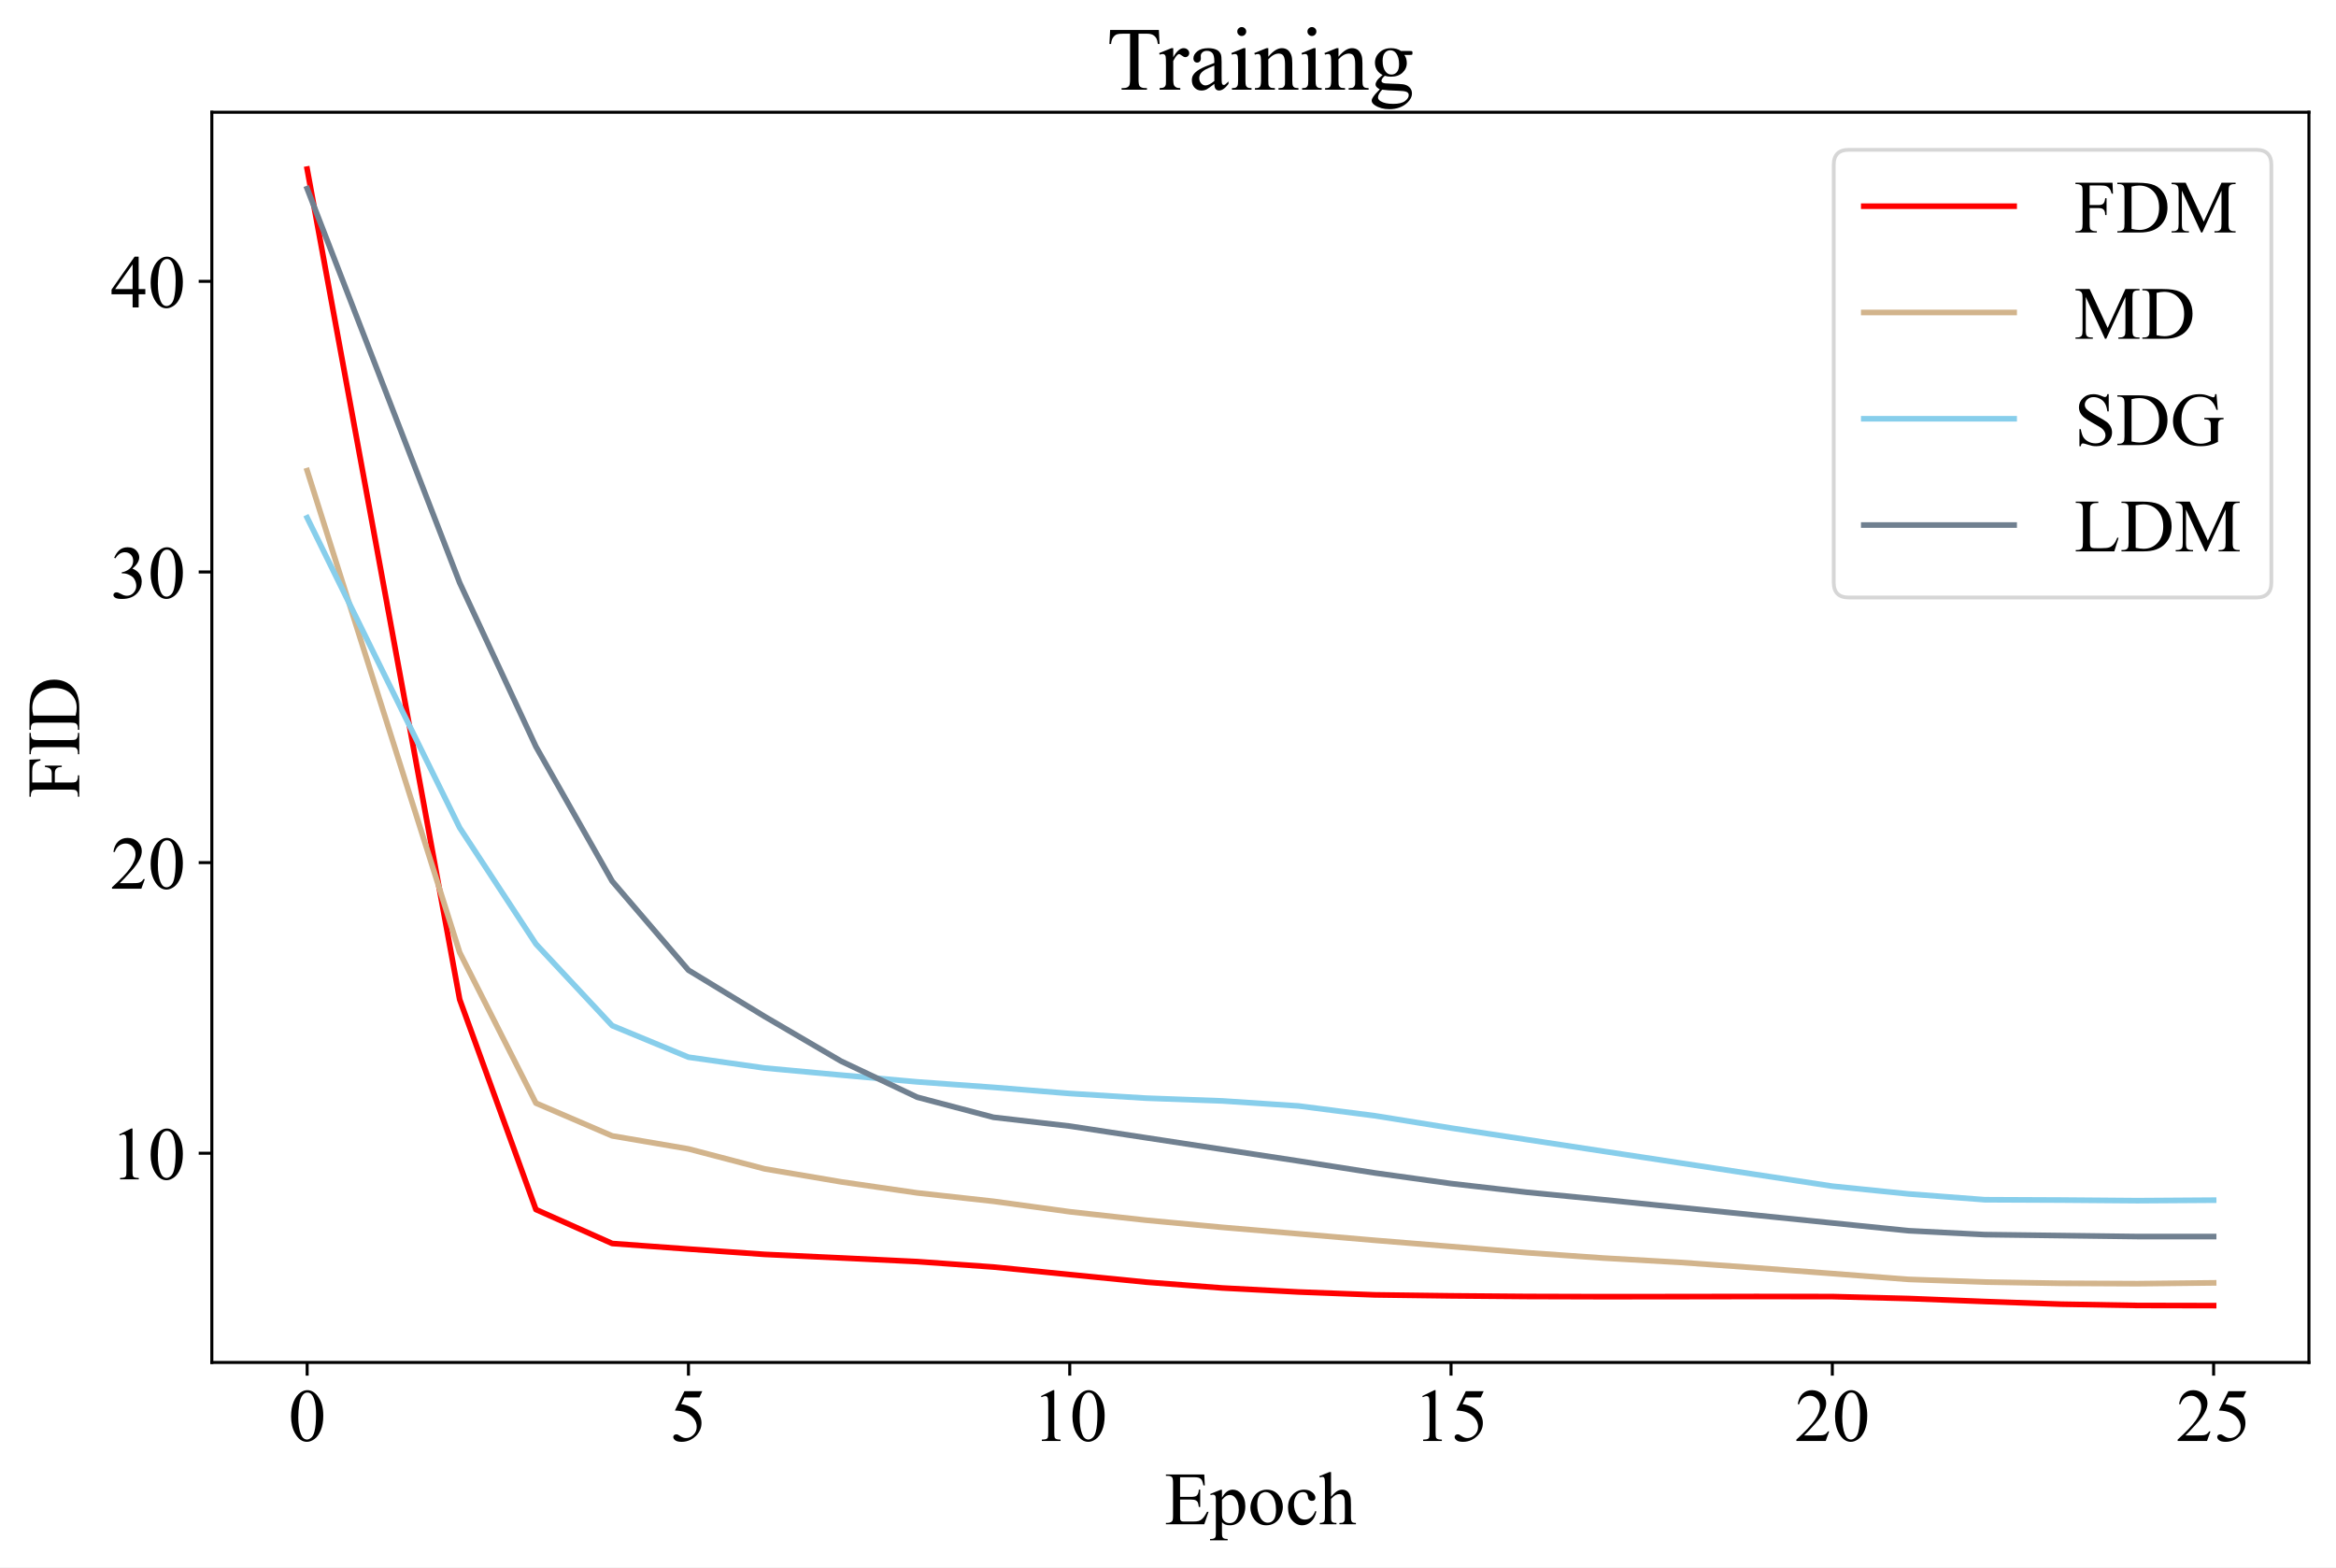
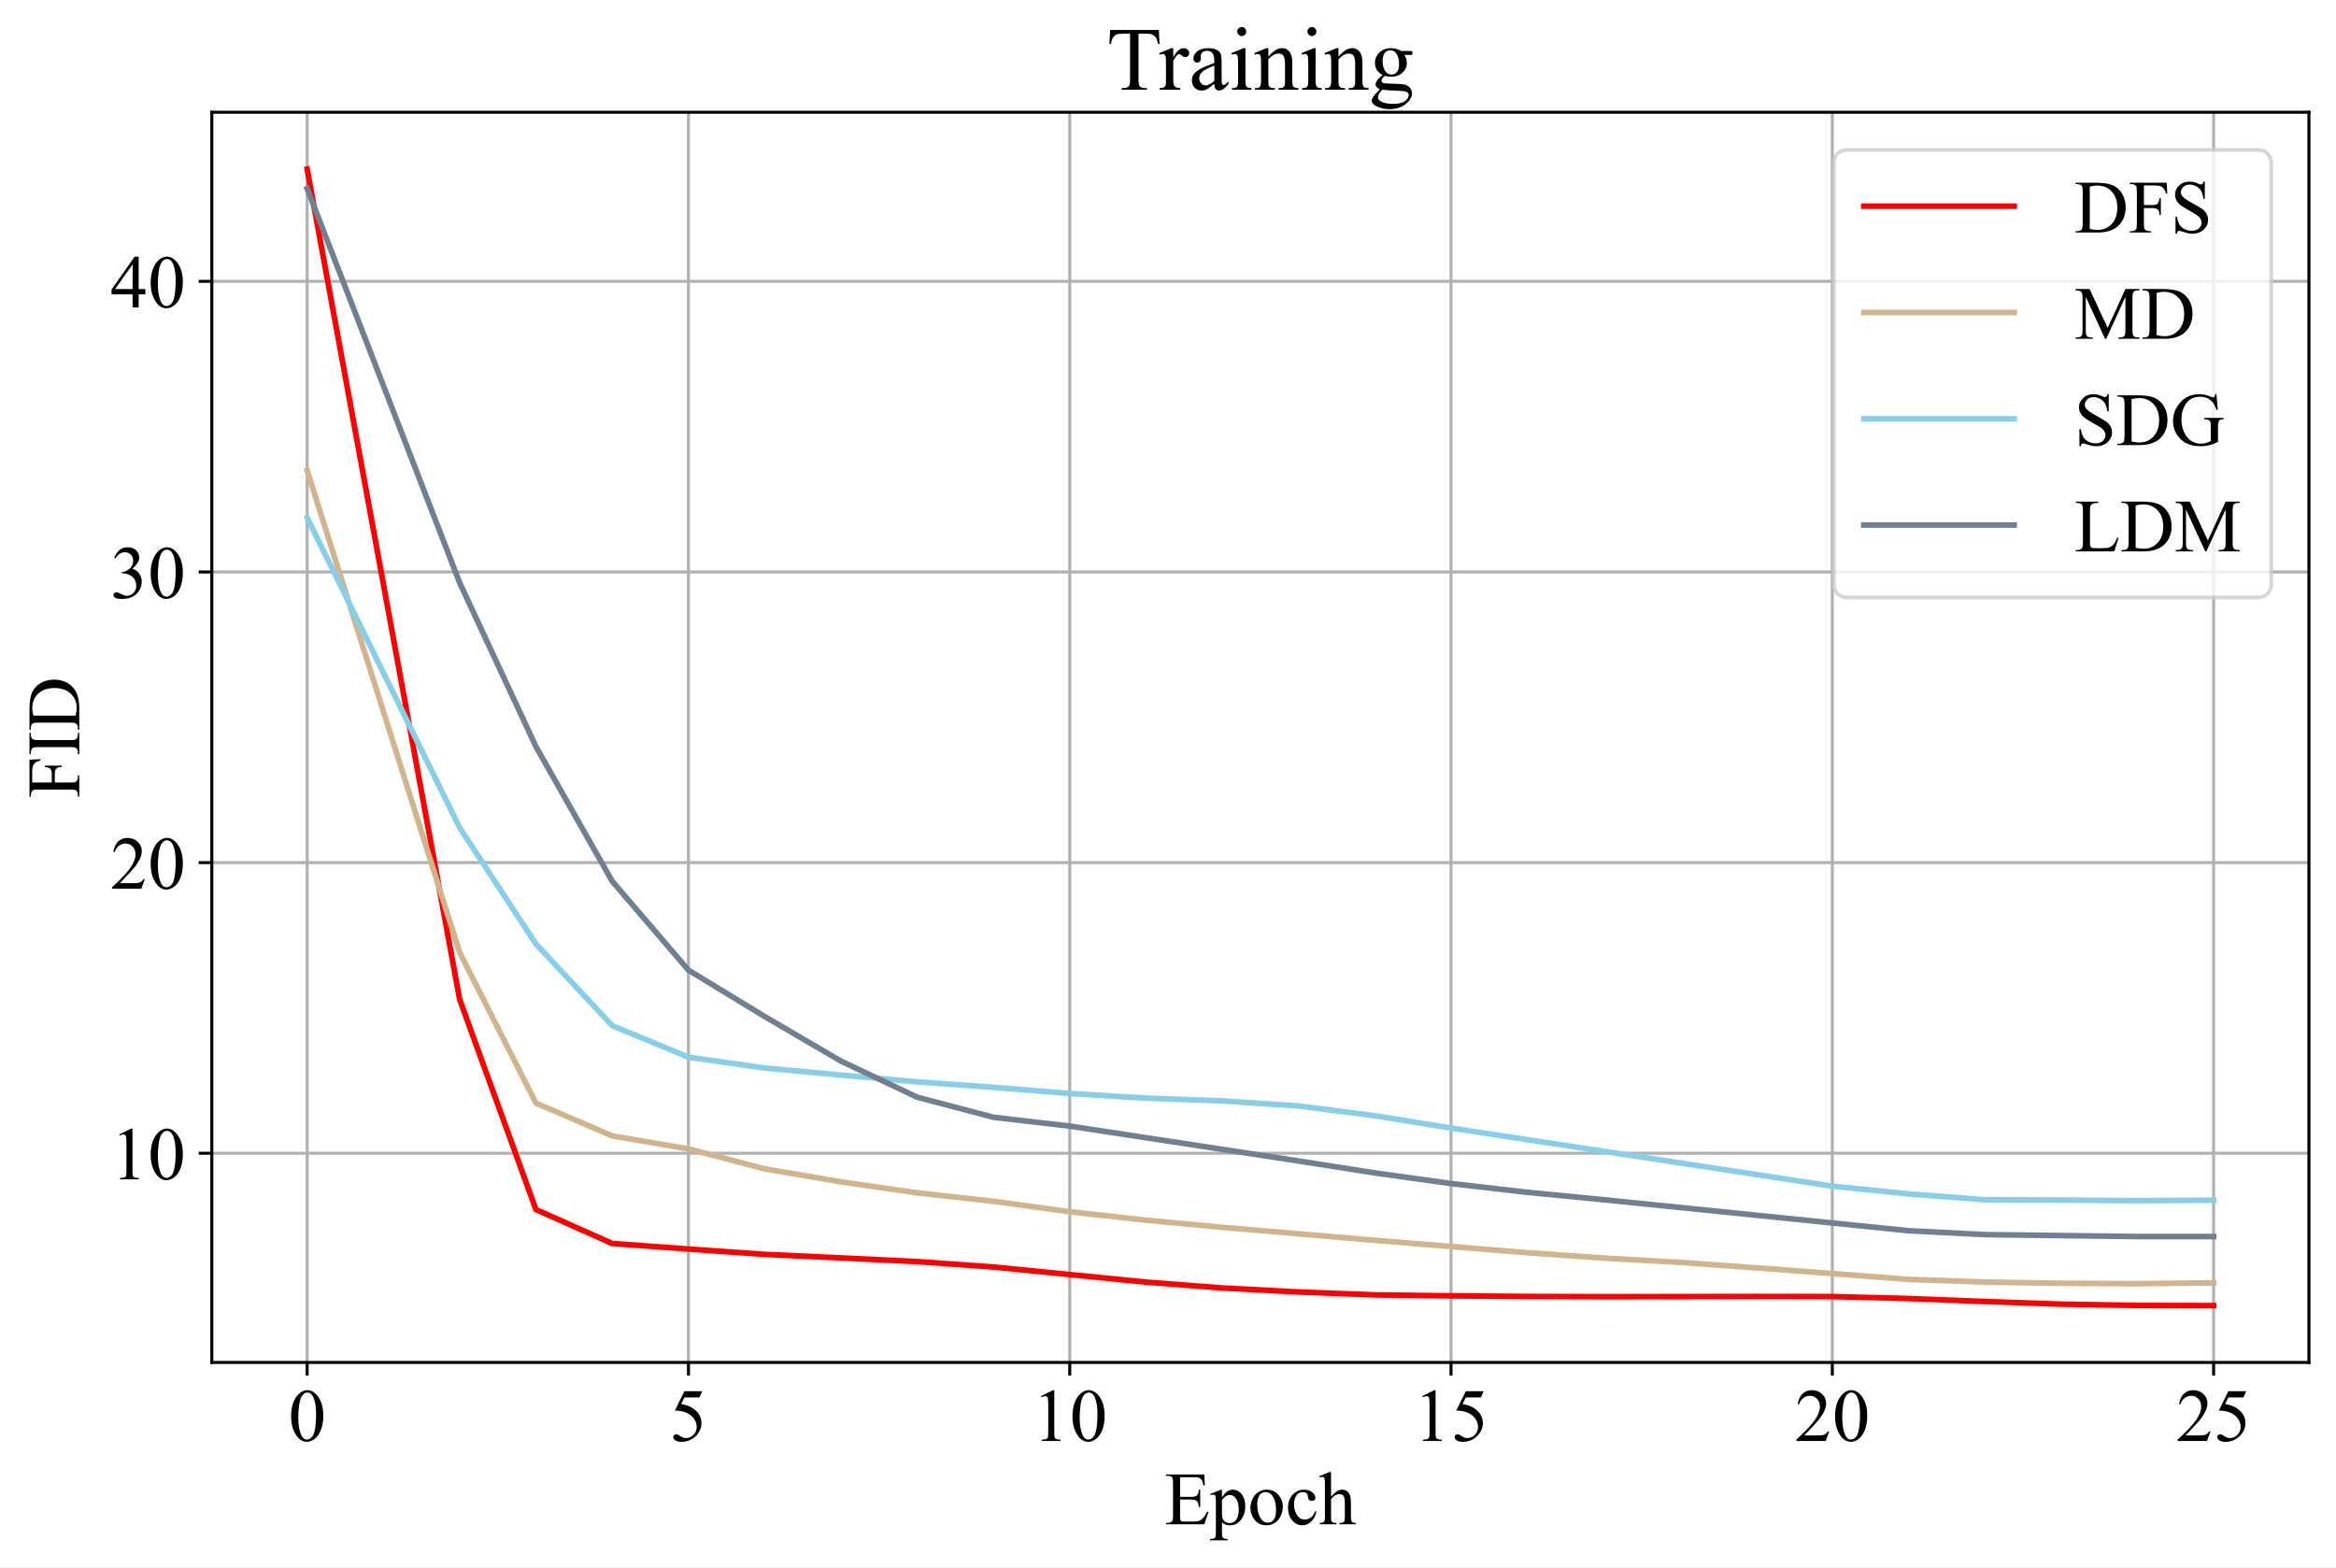
<svg xmlns="http://www.w3.org/2000/svg" xmlns:xlink="http://www.w3.org/1999/xlink" width="621.566pt" height="417.036pt" viewBox="0 0 621.566 417.036" version="1.1">
  <defs>
    <style type="text/css">*{stroke-linejoin: round; stroke-linecap: butt}</style>
  </defs>
  <g id="figure_1">
    <g id="patch_1">
      <path d="M 0 417.036  L 621.566 417.036  L 621.566 0  L 0 0  z " style="fill: #ffffff" />
    </g>
    <g id="axes_1">
      <g id="patch_2">
        <path d="M 56.366 362.505  L 614.366 362.505  L 614.366 29.865  L 56.366 29.865  z " style="fill: #ffffff" />
      </g>
      <g id="matplotlib.axis_1">
        <g id="xtick_1">
          <g id="line2d_1">
-             <defs>
-               <path id="m3d89bc418a" d="M 0 0  L 0 3.5  " style="stroke: #000000; stroke-width: 0.8" />
-             </defs>
-             <g>
-               <use xlink:href="#m3d89bc418a" x="81.729" y="362.505" style="stroke: #000000; stroke-width: 0.8" />
+             <path d="M 81.729 362.505  L 81.729 29.865  " clip-path="url(#pfe4231000f)" style="fill: none; stroke: #b0b0b0; stroke-width: 0.8; stroke-linecap: square" />
+           </g>
+           <g id="line2d_2">
+             <defs>
+               <path id="m78322dfb46" d="M 0 0  L 0 3.5  " style="stroke: #000000; stroke-width: 0.8" />
+             </defs>
+             <g>
+               <use xlink:href="#m78322dfb46" x="81.729" y="362.505" style="stroke: #000000; stroke-width: 0.8" />
            </g>
          </g>
          <g id="text_1">
            <g transform="translate(76.72926 383.3925) scale(0.2 -0.2)">
              <defs>
                <path id="TimesNewRomanPSMT-30" d="M 231 2094  Q 231 2819 450 3342  Q 669 3866 1031 4122  Q 1313 4325 1613 4325  Q 2100 4325 2488 3828  Q 2972 3213 2972 2159  Q 2972 1422 2759 906  Q 2547 391 2217 158  Q 1888 -75 1581 -75  Q 975 -75 572 641  Q 231 1244 231 2094  z M 844 2016  Q 844 1141 1059 588  Q 1238 122 1591 122  Q 1759 122 1940 273  Q 2122 425 2216 781  Q 2359 1319 2359 2297  Q 2359 3022 2209 3506  Q 2097 3866 1919 4016  Q 1791 4119 1609 4119  Q 1397 4119 1231 3928  Q 1006 3669 925 3112  Q 844 2556 844 2016  z " transform="scale(0.015625)" />
              </defs>
              <use xlink:href="#TimesNewRomanPSMT-30" />
            </g>
          </g>
        </g>
        <g id="xtick_2">
-           <g id="line2d_2">
-             <g>
-               <use xlink:href="#m3d89bc418a" x="183.184" y="362.505" style="stroke: #000000; stroke-width: 0.8" />
+           <g id="line2d_3">
+             <path d="M 183.184 362.505  L 183.184 29.865  " clip-path="url(#pfe4231000f)" style="fill: none; stroke: #b0b0b0; stroke-width: 0.8; stroke-linecap: square" />
+           </g>
+           <g id="line2d_4">
+             <g>
+               <use xlink:href="#m78322dfb46" x="183.184" y="362.505" style="stroke: #000000; stroke-width: 0.8" />
            </g>
          </g>
          <g id="text_2">
            <g transform="translate(178.1838 383.3925) scale(0.2 -0.2)">
              <defs>
                <path id="TimesNewRomanPSMT-35" d="M 2778 4238  L 2534 3706  L 1259 3706  L 981 3138  Q 1809 3016 2294 2522  Q 2709 2097 2709 1522  Q 2709 1188 2573 903  Q 2438 619 2231 419  Q 2025 219 1772 97  Q 1413 -75 1034 -75  Q 653 -75 479 54  Q 306 184 306 341  Q 306 428 378 495  Q 450 563 559 563  Q 641 563 702 538  Q 763 513 909 409  Q 1144 247 1384 247  Q 1750 247 2026 523  Q 2303 800 2303 1197  Q 2303 1581 2056 1914  Q 1809 2247 1375 2428  Q 1034 2569 447 2591  L 1259 4238  L 2778 4238  z " transform="scale(0.015625)" />
              </defs>
              <use xlink:href="#TimesNewRomanPSMT-35" />
            </g>
          </g>
        </g>
        <g id="xtick_3">
-           <g id="line2d_3">
-             <g>
-               <use xlink:href="#m3d89bc418a" x="284.638" y="362.505" style="stroke: #000000; stroke-width: 0.8" />
+           <g id="line2d_5">
+             <path d="M 284.638 362.505  L 284.638 29.865  " clip-path="url(#pfe4231000f)" style="fill: none; stroke: #b0b0b0; stroke-width: 0.8; stroke-linecap: square" />
+           </g>
+           <g id="line2d_6">
+             <g>
+               <use xlink:href="#m78322dfb46" x="284.638" y="362.505" style="stroke: #000000; stroke-width: 0.8" />
            </g>
          </g>
          <g id="text_3">
            <g transform="translate(274.6384 383.3925) scale(0.2 -0.2)">
              <defs>
                <path id="TimesNewRomanPSMT-31" d="M 750 3822  L 1781 4325  L 1884 4325  L 1884 747  Q 1884 391 1914 303  Q 1944 216 2037 169  Q 2131 122 2419 116  L 2419 0  L 825 0  L 825 116  Q 1125 122 1212 167  Q 1300 213 1334 289  Q 1369 366 1369 747  L 1369 3034  Q 1369 3497 1338 3628  Q 1316 3728 1258 3775  Q 1200 3822 1119 3822  Q 1003 3822 797 3725  L 750 3822  z " transform="scale(0.015625)" />
              </defs>
              <use xlink:href="#TimesNewRomanPSMT-31" />
              <use xlink:href="#TimesNewRomanPSMT-30" x="50" />
            </g>
          </g>
        </g>
        <g id="xtick_4">
-           <g id="line2d_4">
-             <g>
-               <use xlink:href="#m3d89bc418a" x="386.093" y="362.505" style="stroke: #000000; stroke-width: 0.8" />
+           <g id="line2d_7">
+             <path d="M 386.093 362.505  L 386.093 29.865  " clip-path="url(#pfe4231000f)" style="fill: none; stroke: #b0b0b0; stroke-width: 0.8; stroke-linecap: square" />
+           </g>
+           <g id="line2d_8">
+             <g>
+               <use xlink:href="#m78322dfb46" x="386.093" y="362.505" style="stroke: #000000; stroke-width: 0.8" />
            </g>
          </g>
          <g id="text_4">
            <g transform="translate(376.0929 383.3925) scale(0.2 -0.2)">
              <use xlink:href="#TimesNewRomanPSMT-31" />
              <use xlink:href="#TimesNewRomanPSMT-35" x="50" />
            </g>
          </g>
        </g>
        <g id="xtick_5">
-           <g id="line2d_5">
-             <g>
-               <use xlink:href="#m3d89bc418a" x="487.547" y="362.505" style="stroke: #000000; stroke-width: 0.8" />
+           <g id="line2d_9">
+             <path d="M 487.547 362.505  L 487.547 29.865  " clip-path="url(#pfe4231000f)" style="fill: none; stroke: #b0b0b0; stroke-width: 0.8; stroke-linecap: square" />
+           </g>
+           <g id="line2d_10">
+             <g>
+               <use xlink:href="#m78322dfb46" x="487.547" y="362.505" style="stroke: #000000; stroke-width: 0.8" />
            </g>
          </g>
          <g id="text_5">
            <g transform="translate(477.5474 383.3925) scale(0.2 -0.2)">
              <defs>
                <path id="TimesNewRomanPSMT-32" d="M 2934 816  L 2638 0  L 138 0  L 138 116  Q 1241 1122 1691 1759  Q 2141 2397 2141 2925  Q 2141 3328 1894 3587  Q 1647 3847 1303 3847  Q 991 3847 742 3664  Q 494 3481 375 3128  L 259 3128  Q 338 3706 661 4015  Q 984 4325 1469 4325  Q 1984 4325 2329 3994  Q 2675 3663 2675 3213  Q 2675 2891 2525 2569  Q 2294 2063 1775 1497  Q 997 647 803 472  L 1909 472  Q 2247 472 2383 497  Q 2519 522 2628 598  Q 2738 675 2819 816  L 2934 816  z " transform="scale(0.015625)" />
              </defs>
              <use xlink:href="#TimesNewRomanPSMT-32" />
              <use xlink:href="#TimesNewRomanPSMT-30" x="50" />
            </g>
          </g>
        </g>
        <g id="xtick_6">
-           <g id="line2d_6">
-             <g>
-               <use xlink:href="#m3d89bc418a" x="589.002" y="362.505" style="stroke: #000000; stroke-width: 0.8" />
+           <g id="line2d_11">
+             <path d="M 589.002 362.505  L 589.002 29.865  " clip-path="url(#pfe4231000f)" style="fill: none; stroke: #b0b0b0; stroke-width: 0.8; stroke-linecap: square" />
+           </g>
+           <g id="line2d_12">
+             <g>
+               <use xlink:href="#m78322dfb46" x="589.002" y="362.505" style="stroke: #000000; stroke-width: 0.8" />
            </g>
          </g>
          <g id="text_6">
            <g transform="translate(579.002 383.3925) scale(0.2 -0.2)">
              <use xlink:href="#TimesNewRomanPSMT-32" />
              <use xlink:href="#TimesNewRomanPSMT-35" x="50" />
            </g>
          </g>
        </g>
        <g id="text_7">
          <g transform="translate(309.8188 405.5581) scale(0.2 -0.2)">
            <defs>
              <path id="TimesNewRomanPSMT-45" d="M 1338 4006  L 1338 2331  L 2269 2331  Q 2631 2331 2753 2441  Q 2916 2584 2934 2947  L 3050 2947  L 3050 1472  L 2934 1472  Q 2891 1781 2847 1869  Q 2791 1978 2662 2040  Q 2534 2103 2269 2103  L 1338 2103  L 1338 706  Q 1338 425 1363 364  Q 1388 303 1450 267  Q 1513 231 1688 231  L 2406 231  Q 2766 231 2928 281  Q 3091 331 3241 478  Q 3434 672 3638 1063  L 3763 1063  L 3397 0  L 131 0  L 131 116  L 281 116  Q 431 116 566 188  Q 666 238 702 338  Q 738 438 738 747  L 738 3500  Q 738 3903 656 3997  Q 544 4122 281 4122  L 131 4122  L 131 4238  L 3397 4238  L 3444 3309  L 3322 3309  Q 3256 3644 3176 3769  Q 3097 3894 2941 3959  Q 2816 4006 2500 4006  L 1338 4006  z " transform="scale(0.015625)" />
              <path id="TimesNewRomanPSMT-70" d="M -6 2578  L 875 2934  L 994 2934  L 994 2266  Q 1216 2644 1439 2795  Q 1663 2947 1909 2947  Q 2341 2947 2628 2609  Q 2981 2197 2981 1534  Q 2981 794 2556 309  Q 2206 -88 1675 -88  Q 1444 -88 1275 -22  Q 1150 25 994 166  L 994 -706  Q 994 -1000 1030 -1079  Q 1066 -1159 1155 -1206  Q 1244 -1253 1478 -1253  L 1478 -1369  L -22 -1369  L -22 -1253  L 56 -1253  Q 228 -1256 350 -1188  Q 409 -1153 442 -1076  Q 475 -1000 475 -688  L 475 2019  Q 475 2297 450 2372  Q 425 2447 370 2484  Q 316 2522 222 2522  Q 147 2522 31 2478  L -6 2578  z M 994 2081  L 994 1013  Q 994 666 1022 556  Q 1066 375 1236 237  Q 1406 100 1666 100  Q 1978 100 2172 344  Q 2425 663 2425 1241  Q 2425 1897 2138 2250  Q 1938 2494 1663 2494  Q 1513 2494 1366 2419  Q 1253 2363 994 2081  z " transform="scale(0.015625)" />
              <path id="TimesNewRomanPSMT-6f" d="M 1600 2947  Q 2250 2947 2644 2453  Q 2978 2031 2978 1484  Q 2978 1100 2793 706  Q 2609 313 2286 112  Q 1963 -88 1566 -88  Q 919 -88 538 428  Q 216 863 216 1403  Q 216 1797 411 2186  Q 606 2575 925 2761  Q 1244 2947 1600 2947  z M 1503 2744  Q 1338 2744 1170 2645  Q 1003 2547 900 2300  Q 797 2053 797 1666  Q 797 1041 1045 587  Q 1294 134 1700 134  Q 2003 134 2200 384  Q 2397 634 2397 1244  Q 2397 2006 2069 2444  Q 1847 2744 1503 2744  z " transform="scale(0.015625)" />
              <path id="TimesNewRomanPSMT-63" d="M 2631 1088  Q 2516 522 2178 217  Q 1841 -88 1431 -88  Q 944 -88 581 321  Q 219 731 219 1428  Q 219 2103 620 2525  Q 1022 2947 1584 2947  Q 2006 2947 2278 2723  Q 2550 2500 2550 2259  Q 2550 2141 2473 2067  Q 2397 1994 2259 1994  Q 2075 1994 1981 2113  Q 1928 2178 1911 2362  Q 1894 2547 1784 2644  Q 1675 2738 1481 2738  Q 1169 2738 978 2506  Q 725 2200 725 1697  Q 725 1184 976 792  Q 1228 400 1656 400  Q 1963 400 2206 609  Q 2378 753 2541 1131  L 2631 1088  z " transform="scale(0.015625)" />
              <path id="TimesNewRomanPSMT-68" d="M 1041 4444  L 1041 2350  Q 1388 2731 1591 2839  Q 1794 2947 1997 2947  Q 2241 2947 2416 2812  Q 2591 2678 2675 2391  Q 2734 2191 2734 1659  L 2734 647  Q 2734 375 2778 275  Q 2809 200 2884 156  Q 2959 113 3159 113  L 3159 0  L 1753 0  L 1753 113  L 1819 113  Q 2019 113 2097 173  Q 2175 234 2206 353  Q 2216 403 2216 647  L 2216 1659  Q 2216 2128 2167 2275  Q 2119 2422 2012 2495  Q 1906 2569 1756 2569  Q 1603 2569 1437 2487  Q 1272 2406 1041 2159  L 1041 647  Q 1041 353 1073 281  Q 1106 209 1195 161  Q 1284 113 1503 113  L 1503 0  L 84 0  L 84 113  Q 275 113 384 172  Q 447 203 484 290  Q 522 378 522 647  L 522 3238  Q 522 3728 498 3840  Q 475 3953 426 3993  Q 378 4034 297 4034  Q 231 4034 84 3984  L 41 4094  L 897 4444  L 1041 4444  z " transform="scale(0.015625)" />
            </defs>
            <use xlink:href="#TimesNewRomanPSMT-45" />
            <use xlink:href="#TimesNewRomanPSMT-70" x="61.084" />
            <use xlink:href="#TimesNewRomanPSMT-6f" x="111.084" />
            <use xlink:href="#TimesNewRomanPSMT-63" x="161.084" />
            <use xlink:href="#TimesNewRomanPSMT-68" x="205.469" />
          </g>
        </g>
      </g>
      <g id="matplotlib.axis_2">
        <g id="ytick_1">
-           <g id="line2d_7">
-             <defs>
-               <path id="mf539098c7d" d="M 0 0  L -3.5 0  " style="stroke: #000000; stroke-width: 0.8" />
-             </defs>
-             <g>
-               <use xlink:href="#mf539098c7d" x="56.366" y="306.837" style="stroke: #000000; stroke-width: 0.8" />
+           <g id="line2d_13">
+             <path d="M 56.366 306.837  L 614.366 306.837  " clip-path="url(#pfe4231000f)" style="fill: none; stroke: #b0b0b0; stroke-width: 0.8; stroke-linecap: square" />
+           </g>
+           <g id="line2d_14">
+             <defs>
+               <path id="m47caa38612" d="M 0 0  L -3.5 0  " style="stroke: #000000; stroke-width: 0.8" />
+             </defs>
+             <g>
+               <use xlink:href="#m47caa38612" x="56.366" y="306.837" style="stroke: #000000; stroke-width: 0.8" />
            </g>
          </g>
          <g id="text_8">
            <g transform="translate(29.36563 313.7812) scale(0.2 -0.2)">
              <use xlink:href="#TimesNewRomanPSMT-31" />
              <use xlink:href="#TimesNewRomanPSMT-30" x="50" />
            </g>
          </g>
        </g>
        <g id="ytick_2">
-           <g id="line2d_8">
-             <g>
-               <use xlink:href="#mf539098c7d" x="56.366" y="229.51" style="stroke: #000000; stroke-width: 0.8" />
+           <g id="line2d_15">
+             <path d="M 56.366 229.51  L 614.366 229.51  " clip-path="url(#pfe4231000f)" style="fill: none; stroke: #b0b0b0; stroke-width: 0.8; stroke-linecap: square" />
+           </g>
+           <g id="line2d_16">
+             <g>
+               <use xlink:href="#m47caa38612" x="56.366" y="229.51" style="stroke: #000000; stroke-width: 0.8" />
            </g>
          </g>
          <g id="text_9">
            <g transform="translate(29.36563 236.4539) scale(0.2 -0.2)">
              <use xlink:href="#TimesNewRomanPSMT-32" />
              <use xlink:href="#TimesNewRomanPSMT-30" x="50" />
            </g>
          </g>
        </g>
        <g id="ytick_3">
-           <g id="line2d_9">
-             <g>
-               <use xlink:href="#mf539098c7d" x="56.366" y="152.183" style="stroke: #000000; stroke-width: 0.8" />
+           <g id="line2d_17">
+             <path d="M 56.366 152.183  L 614.366 152.183  " clip-path="url(#pfe4231000f)" style="fill: none; stroke: #b0b0b0; stroke-width: 0.8; stroke-linecap: square" />
+           </g>
+           <g id="line2d_18">
+             <g>
+               <use xlink:href="#m47caa38612" x="56.366" y="152.183" style="stroke: #000000; stroke-width: 0.8" />
            </g>
          </g>
          <g id="text_10">
            <g transform="translate(29.36563 159.1265) scale(0.2 -0.2)">
              <defs>
                <path id="TimesNewRomanPSMT-33" d="M 325 3431  Q 506 3859 782 4092  Q 1059 4325 1472 4325  Q 1981 4325 2253 3994  Q 2459 3747 2459 3466  Q 2459 3003 1878 2509  Q 2269 2356 2469 2072  Q 2669 1788 2669 1403  Q 2669 853 2319 450  Q 1863 -75 997 -75  Q 569 -75 414 31  Q 259 138 259 259  Q 259 350 332 419  Q 406 488 509 488  Q 588 488 669 463  Q 722 447 909 348  Q 1097 250 1169 231  Q 1284 197 1416 197  Q 1734 197 1970 444  Q 2206 691 2206 1028  Q 2206 1275 2097 1509  Q 2016 1684 1919 1775  Q 1784 1900 1550 2001  Q 1316 2103 1072 2103  L 972 2103  L 972 2197  Q 1219 2228 1467 2375  Q 1716 2522 1828 2728  Q 1941 2934 1941 3181  Q 1941 3503 1739 3701  Q 1538 3900 1238 3900  Q 753 3900 428 3381  L 325 3431  z " transform="scale(0.015625)" />
              </defs>
              <use xlink:href="#TimesNewRomanPSMT-33" />
              <use xlink:href="#TimesNewRomanPSMT-30" x="50" />
            </g>
          </g>
        </g>
        <g id="ytick_4">
-           <g id="line2d_10">
-             <g>
-               <use xlink:href="#mf539098c7d" x="56.366" y="74.855" style="stroke: #000000; stroke-width: 0.8" />
+           <g id="line2d_19">
+             <path d="M 56.366 74.855  L 614.366 74.855  " clip-path="url(#pfe4231000f)" style="fill: none; stroke: #b0b0b0; stroke-width: 0.8; stroke-linecap: square" />
+           </g>
+           <g id="line2d_20">
+             <g>
+               <use xlink:href="#m47caa38612" x="56.366" y="74.855" style="stroke: #000000; stroke-width: 0.8" />
            </g>
          </g>
          <g id="text_11">
            <g transform="translate(29.36563 81.7992) scale(0.2 -0.2)">
              <defs>
                <path id="TimesNewRomanPSMT-34" d="M 2978 1563  L 2978 1119  L 2409 1119  L 2409 0  L 1894 0  L 1894 1119  L 100 1119  L 100 1519  L 2066 4325  L 2409 4325  L 2409 1563  L 2978 1563  z M 1894 1563  L 1894 3666  L 406 1563  L 1894 1563  z " transform="scale(0.015625)" />
              </defs>
              <use xlink:href="#TimesNewRomanPSMT-34" />
              <use xlink:href="#TimesNewRomanPSMT-30" x="50" />
            </g>
          </g>
        </g>
        <g id="text_12">
          <g transform="translate(21.0875 212.2975) rotate(-90) scale(0.2 -0.2)">
            <defs>
              <path id="TimesNewRomanPSMT-46" d="M 1309 4006  L 1309 2341  L 2081 2341  Q 2347 2341 2470 2458  Q 2594 2575 2634 2922  L 2750 2922  L 2750 1488  L 2634 1488  Q 2631 1734 2570 1850  Q 2509 1966 2401 2023  Q 2294 2081 2081 2081  L 1309 2081  L 1309 750  Q 1309 428 1350 325  Q 1381 247 1481 191  Q 1619 116 1769 116  L 1922 116  L 1922 0  L 103 0  L 103 116  L 253 116  Q 516 116 634 269  Q 709 369 709 750  L 709 3488  Q 709 3809 669 3913  Q 638 3991 541 4047  Q 406 4122 253 4122  L 103 4122  L 103 4238  L 3256 4238  L 3297 3306  L 3188 3306  Q 3106 3603 2998 3742  Q 2891 3881 2733 3943  Q 2575 4006 2244 4006  L 1309 4006  z " transform="scale(0.015625)" />
              <path id="TimesNewRomanPSMT-49" d="M 1975 116  L 1975 0  L 159 0  L 159 116  L 309 116  Q 572 116 691 269  Q 766 369 766 750  L 766 3488  Q 766 3809 725 3913  Q 694 3991 597 4047  Q 459 4122 309 4122  L 159 4122  L 159 4238  L 1975 4238  L 1975 4122  L 1822 4122  Q 1563 4122 1444 3969  Q 1366 3869 1366 3488  L 1366 750  Q 1366 428 1406 325  Q 1438 247 1538 191  Q 1672 116 1822 116  L 1975 116  z " transform="scale(0.015625)" />
              <path id="TimesNewRomanPSMT-44" d="M 109 0  L 109 116  L 269 116  Q 538 116 650 288  Q 719 391 719 750  L 719 3488  Q 719 3884 631 3984  Q 509 4122 269 4122  L 109 4122  L 109 4238  L 1834 4238  Q 2784 4238 3279 4022  Q 3775 3806 4076 3303  Q 4378 2800 4378 2141  Q 4378 1256 3841 663  Q 3238 0 2003 0  L 109 0  z M 1319 306  Q 1716 219 1984 219  Q 2709 219 3187 728  Q 3666 1238 3666 2109  Q 3666 2988 3187 3494  Q 2709 4000 1959 4000  Q 1678 4000 1319 3909  L 1319 306  z " transform="scale(0.015625)" />
            </defs>
            <use xlink:href="#TimesNewRomanPSMT-46" />
            <use xlink:href="#TimesNewRomanPSMT-49" x="55.615" />
            <use xlink:href="#TimesNewRomanPSMT-44" x="88.916" />
          </g>
        </g>
      </g>
-       <g id="line2d_11">
-         <path d="M 81.729 44.985  L 102.02 155.453  L 122.311 265.92  L 142.602 321.817  L 162.893 330.856  L 183.184 332.33  L 203.475 333.752  L 223.766 334.692  L 244.057 335.67  L 264.347 337.111  L 284.638 339.124  L 304.929 341.132  L 325.22 342.688  L 345.511 343.754  L 365.802 344.523  L 386.093 344.785  L 406.384 344.95  L 426.675 345.006  L 446.966 344.986  L 467.257 344.956  L 487.547 344.977  L 507.838 345.496  L 528.129 346.292  L 548.42 346.998  L 568.711 347.345  L 589.002 347.385  " clip-path="url(#pff84f37393)" style="fill: none; stroke: #ff0000; stroke-width: 1.5; stroke-linecap: square" />
-       </g>
-       <g id="line2d_12">
-         <path d="M 81.729 125.218  L 102.02 189.32  L 122.311 253.422  L 142.602 293.505  L 162.893 302.222  L 183.184 305.686  L 203.475 311.003  L 223.766 314.45  L 244.057 317.39  L 264.347 319.628  L 284.638 322.408  L 304.929 324.654  L 325.22 326.554  L 345.511 328.276  L 365.802 330.008  L 386.093 331.654  L 406.384 333.317  L 426.675 334.73  L 446.966 335.879  L 467.257 337.331  L 487.547 338.855  L 507.838 340.405  L 528.129 341.112  L 548.42 341.446  L 568.711 341.545  L 589.002 341.329  " clip-path="url(#pff84f37393)" style="fill: none; stroke: #d2b48c; stroke-width: 1.5; stroke-linecap: square" />
-       </g>
-       <g id="line2d_13">
-         <path d="M 81.729 137.748  L 102.02 178.99  L 122.311 220.231  L 142.602 251.162  L 162.893 272.887  L 183.184 281.283  L 203.475 284.17  L 223.766 286.04  L 244.057 287.852  L 264.347 289.31  L 284.638 290.945  L 304.929 292.182  L 325.22 292.919  L 345.511 294.259  L 365.802 296.866  L 386.093 300.136  L 406.384 303.229  L 426.675 306.322  L 446.966 309.415  L 467.257 312.508  L 487.547 315.601  L 507.838 317.663  L 528.129 319.21  L 548.42 319.298  L 568.711 319.46  L 589.002 319.328  " clip-path="url(#pff84f37393)" style="fill: none; stroke: #87ceeb; stroke-width: 1.5; stroke-linecap: square" />
-       </g>
-       <g id="line2d_14">
-         <path d="M 81.729 50.184  L 102.02 102.62  L 122.311 155.055  L 142.602 198.653  L 162.893 234.459  L 183.184 258.129  L 203.475 270.472  L 223.766 282.328  L 244.057 291.932  L 264.347 297.278  L 284.638 299.62  L 304.929 302.713  L 325.22 305.806  L 345.511 308.9  L 365.802 312.081  L 386.093 314.909  L 406.384 317.236  L 426.675 319.21  L 446.966 321.272  L 467.257 323.334  L 487.547 325.396  L 507.838 327.458  L 528.129 328.489  L 548.42 328.747  L 568.711 329.005  L 589.002 329.005  " clip-path="url(#pff84f37393)" style="fill: none; stroke: #708090; stroke-width: 1.5; stroke-linecap: square" />
+       <g id="line2d_21">
+         <path d="M 81.729 44.985  L 102.02 155.453  L 122.311 265.92  L 142.602 321.817  L 162.893 330.856  L 183.184 332.33  L 203.475 333.752  L 223.766 334.692  L 244.057 335.67  L 264.347 337.111  L 284.638 339.124  L 304.929 341.132  L 325.22 342.688  L 345.511 343.754  L 365.802 344.523  L 386.093 344.785  L 406.384 344.95  L 426.675 345.006  L 446.966 344.986  L 467.257 344.956  L 487.547 344.977  L 507.838 345.496  L 528.129 346.292  L 548.42 346.998  L 568.711 347.345  L 589.002 347.385  " clip-path="url(#pfe4231000f)" style="fill: none; stroke: #ff0000; stroke-width: 1.5; stroke-linecap: square" />
+       </g>
+       <g id="line2d_22">
+         <path d="M 81.729 125.218  L 102.02 189.32  L 122.311 253.422  L 142.602 293.505  L 162.893 302.222  L 183.184 305.686  L 203.475 311.003  L 223.766 314.45  L 244.057 317.39  L 264.347 319.628  L 284.638 322.408  L 304.929 324.654  L 325.22 326.554  L 345.511 328.276  L 365.802 330.008  L 386.093 331.654  L 406.384 333.317  L 426.675 334.73  L 446.966 335.879  L 467.257 337.331  L 487.547 338.855  L 507.838 340.405  L 528.129 341.112  L 548.42 341.446  L 568.711 341.545  L 589.002 341.329  " clip-path="url(#pfe4231000f)" style="fill: none; stroke: #d2b48c; stroke-width: 1.5; stroke-linecap: square" />
+       </g>
+       <g id="line2d_23">
+         <path d="M 81.729 137.748  L 102.02 178.99  L 122.311 220.231  L 142.602 251.162  L 162.893 272.887  L 183.184 281.283  L 203.475 284.17  L 223.766 286.04  L 244.057 287.852  L 264.347 289.31  L 284.638 290.945  L 304.929 292.182  L 325.22 292.919  L 345.511 294.259  L 365.802 296.866  L 386.093 300.136  L 406.384 303.229  L 426.675 306.322  L 446.966 309.415  L 467.257 312.508  L 487.547 315.601  L 507.838 317.663  L 528.129 319.21  L 548.42 319.298  L 568.711 319.46  L 589.002 319.328  " clip-path="url(#pfe4231000f)" style="fill: none; stroke: #87ceeb; stroke-width: 1.5; stroke-linecap: square" />
+       </g>
+       <g id="line2d_24">
+         <path d="M 81.729 50.184  L 102.02 102.62  L 122.311 155.055  L 142.602 198.653  L 162.893 234.459  L 183.184 258.129  L 203.475 270.472  L 223.766 282.328  L 244.057 291.932  L 264.347 297.278  L 284.638 299.62  L 304.929 302.713  L 325.22 305.806  L 345.511 308.9  L 365.802 312.081  L 386.093 314.909  L 406.384 317.236  L 426.675 319.21  L 446.966 321.272  L 467.257 323.334  L 487.547 325.396  L 507.838 327.458  L 528.129 328.489  L 548.42 328.747  L 568.711 329.005  L 589.002 329.005  " clip-path="url(#pfe4231000f)" style="fill: none; stroke: #708090; stroke-width: 1.5; stroke-linecap: square" />
      </g>
      <g id="patch_3">
        <path d="M 56.366 362.505  L 56.366 29.865  " style="fill: none; stroke: #000000; stroke-width: 0.8; stroke-linejoin: miter; stroke-linecap: square" />
      </g>
      <g id="patch_4">
        <path d="M 614.366 362.505  L 614.366 29.865  " style="fill: none; stroke: #000000; stroke-width: 0.8; stroke-linejoin: miter; stroke-linecap: square" />
      </g>
      <g id="patch_5">
        <path d="M 56.366 362.505  L 614.366 362.505  " style="fill: none; stroke: #000000; stroke-width: 0.8; stroke-linejoin: miter; stroke-linecap: square" />
      </g>
      <g id="patch_6">
        <path d="M 56.366 29.865  L 614.366 29.865  " style="fill: none; stroke: #000000; stroke-width: 0.8; stroke-linejoin: miter; stroke-linecap: square" />
      </g>
      <g id="text_13">
        <g transform="translate(294.4663 23.865) scale(0.24 -0.24)">
          <defs>
            <path id="TimesNewRomanPSMT-54" d="M 3703 4238  L 3750 3244  L 3631 3244  Q 3597 3506 3538 3619  Q 3441 3800 3280 3886  Q 3119 3972 2856 3972  L 2259 3972  L 2259 734  Q 2259 344 2344 247  Q 2463 116 2709 116  L 2856 116  L 2856 0  L 1059 0  L 1059 116  L 1209 116  Q 1478 116 1591 278  Q 1659 378 1659 734  L 1659 3972  L 1150 3972  Q 853 3972 728 3928  Q 566 3869 450 3700  Q 334 3531 313 3244  L 194 3244  L 244 4238  L 3703 4238  z " transform="scale(0.015625)" />
            <path id="TimesNewRomanPSMT-72" d="M 1038 2947  L 1038 2303  Q 1397 2947 1775 2947  Q 1947 2947 2059 2842  Q 2172 2738 2172 2600  Q 2172 2478 2090 2393  Q 2009 2309 1897 2309  Q 1788 2309 1652 2417  Q 1516 2525 1450 2525  Q 1394 2525 1328 2463  Q 1188 2334 1038 2041  L 1038 669  Q 1038 431 1097 309  Q 1138 225 1241 169  Q 1344 113 1538 113  L 1538 0  L 72 0  L 72 113  Q 291 113 397 181  Q 475 231 506 341  Q 522 394 522 644  L 522 1753  Q 522 2253 501 2348  Q 481 2444 426 2487  Q 372 2531 291 2531  Q 194 2531 72 2484  L 41 2597  L 906 2947  L 1038 2947  z " transform="scale(0.015625)" />
            <path id="TimesNewRomanPSMT-61" d="M 1822 413  Q 1381 72 1269 19  Q 1100 -59 909 -59  Q 613 -59 420 144  Q 228 347 228 678  Q 228 888 322 1041  Q 450 1253 767 1440  Q 1084 1628 1822 1897  L 1822 2009  Q 1822 2438 1686 2597  Q 1550 2756 1291 2756  Q 1094 2756 978 2650  Q 859 2544 859 2406  L 866 2225  Q 866 2081 792 2003  Q 719 1925 600 1925  Q 484 1925 411 2006  Q 338 2088 338 2228  Q 338 2497 613 2722  Q 888 2947 1384 2947  Q 1766 2947 2009 2819  Q 2194 2722 2281 2516  Q 2338 2381 2338 1966  L 2338 994  Q 2338 584 2353 492  Q 2369 400 2405 369  Q 2441 338 2488 338  Q 2538 338 2575 359  Q 2641 400 2828 588  L 2828 413  Q 2478 -56 2159 -56  Q 2006 -56 1915 50  Q 1825 156 1822 413  z M 1822 616  L 1822 1706  Q 1350 1519 1213 1441  Q 966 1303 859 1153  Q 753 1003 753 825  Q 753 600 887 451  Q 1022 303 1197 303  Q 1434 303 1822 616  z " transform="scale(0.015625)" />
            <path id="TimesNewRomanPSMT-69" d="M 928 4444  Q 1059 4444 1151 4351  Q 1244 4259 1244 4128  Q 1244 3997 1151 3903  Q 1059 3809 928 3809  Q 797 3809 703 3903  Q 609 3997 609 4128  Q 609 4259 701 4351  Q 794 4444 928 4444  z M 1188 2947  L 1188 647  Q 1188 378 1227 289  Q 1266 200 1342 156  Q 1419 113 1622 113  L 1622 0  L 231 0  L 231 113  Q 441 113 512 153  Q 584 194 626 287  Q 669 381 669 647  L 669 1750  Q 669 2216 641 2353  Q 619 2453 572 2492  Q 525 2531 444 2531  Q 356 2531 231 2484  L 188 2597  L 1050 2947  L 1188 2947  z " transform="scale(0.015625)" />
            <path id="TimesNewRomanPSMT-6e" d="M 1034 2341  Q 1538 2947 1994 2947  Q 2228 2947 2397 2830  Q 2566 2713 2666 2444  Q 2734 2256 2734 1869  L 2734 647  Q 2734 375 2778 278  Q 2813 200 2889 156  Q 2966 113 3172 113  L 3172 0  L 1756 0  L 1756 113  L 1816 113  Q 2016 113 2095 173  Q 2175 234 2206 353  Q 2219 400 2219 647  L 2219 1819  Q 2219 2209 2117 2386  Q 2016 2563 1775 2563  Q 1403 2563 1034 2156  L 1034 647  Q 1034 356 1069 288  Q 1113 197 1189 155  Q 1266 113 1500 113  L 1500 0  L 84 0  L 84 113  L 147 113  Q 366 113 442 223  Q 519 334 519 647  L 519 1709  Q 519 2225 495 2337  Q 472 2450 423 2490  Q 375 2531 294 2531  Q 206 2531 84 2484  L 38 2597  L 900 2947  L 1034 2947  L 1034 2341  z " transform="scale(0.015625)" />
            <path id="TimesNewRomanPSMT-67" d="M 966 1044  Q 703 1172 562 1401  Q 422 1631 422 1909  Q 422 2334 742 2640  Q 1063 2947 1563 2947  Q 1972 2947 2272 2747  L 2878 2747  Q 3013 2747 3034 2739  Q 3056 2731 3066 2713  Q 3084 2684 3084 2613  Q 3084 2531 3069 2500  Q 3059 2484 3036 2475  Q 3013 2466 2878 2466  L 2506 2466  Q 2681 2241 2681 1891  Q 2681 1491 2375 1206  Q 2069 922 1553 922  Q 1341 922 1119 984  Q 981 866 932 777  Q 884 688 884 625  Q 884 572 936 522  Q 988 472 1138 450  Q 1225 438 1575 428  Q 2219 413 2409 384  Q 2700 344 2873 169  Q 3047 -6 3047 -263  Q 3047 -616 2716 -925  Q 2228 -1381 1444 -1381  Q 841 -1381 425 -1109  Q 191 -953 191 -784  Q 191 -709 225 -634  Q 278 -519 444 -313  Q 466 -284 763 25  Q 600 122 533 198  Q 466 275 466 372  Q 466 481 555 628  Q 644 775 966 1044  z M 1509 2797  Q 1278 2797 1122 2612  Q 966 2428 966 2047  Q 966 1553 1178 1281  Q 1341 1075 1591 1075  Q 1828 1075 1981 1253  Q 2134 1431 2134 1813  Q 2134 2309 1919 2591  Q 1759 2797 1509 2797  z M 934 0  Q 788 -159 713 -296  Q 638 -434 638 -550  Q 638 -700 819 -813  Q 1131 -1006 1722 -1006  Q 2284 -1006 2551 -807  Q 2819 -609 2819 -384  Q 2819 -222 2659 -153  Q 2497 -84 2016 -72  Q 1313 -53 934 0  z " transform="scale(0.015625)" />
          </defs>
          <use xlink:href="#TimesNewRomanPSMT-54" />
          <use xlink:href="#TimesNewRomanPSMT-72" x="57.584" />
          <use xlink:href="#TimesNewRomanPSMT-61" x="90.885" />
          <use xlink:href="#TimesNewRomanPSMT-69" x="135.27" />
          <use xlink:href="#TimesNewRomanPSMT-6e" x="163.053" />
          <use xlink:href="#TimesNewRomanPSMT-69" x="213.053" />
          <use xlink:href="#TimesNewRomanPSMT-6e" x="240.836" />
          <use xlink:href="#TimesNewRomanPSMT-67" x="290.836" />
        </g>
      </g>
      <g id="legend_1">
        <g id="patch_7">
          <path d="M 491.922 158.977  L 600.366 158.977  Q 604.366 158.977 604.366 154.977  L 604.366 43.865  Q 604.366 39.865 600.366 39.865  L 491.922 39.865  Q 487.922 39.865 487.922 43.865  L 487.922 154.977  Q 487.922 158.977 491.922 158.977  z " style="fill: #ffffff; opacity: 0.8; stroke: #cccccc; stroke-linejoin: miter" />
        </g>
-         <g id="line2d_15">
+         <g id="line2d_25">
          <path d="M 495.922 54.865  L 515.922 54.865  L 535.922 54.865  " style="fill: none; stroke: #ff0000; stroke-width: 1.5; stroke-linecap: square" />
        </g>
        <g id="text_14">
          <g transform="translate(551.9219 61.865) scale(0.2 -0.2)">
            <defs>
-               <path id="TimesNewRomanPSMT-4d" d="M 2619 0  L 981 3566  L 981 734  Q 981 344 1066 247  Q 1181 116 1431 116  L 1581 116  L 1581 0  L 106 0  L 106 116  L 256 116  Q 525 116 638 278  Q 706 378 706 734  L 706 3503  Q 706 3784 644 3909  Q 600 4000 483 4061  Q 366 4122 106 4122  L 106 4238  L 1306 4238  L 2844 922  L 4356 4238  L 5556 4238  L 5556 4122  L 5409 4122  Q 5138 4122 5025 3959  Q 4956 3859 4956 3503  L 4956 734  Q 4956 344 5044 247  Q 5159 116 5409 116  L 5556 116  L 5556 0  L 3756 0  L 3756 116  L 3906 116  Q 4178 116 4288 278  Q 4356 378 4356 734  L 4356 3566  L 2722 0  L 2619 0  z " transform="scale(0.015625)" />
-             </defs>
-             <use xlink:href="#TimesNewRomanPSMT-46" />
-             <use xlink:href="#TimesNewRomanPSMT-44" x="55.615" />
-             <use xlink:href="#TimesNewRomanPSMT-4d" x="127.832" />
-           </g>
-         </g>
-         <g id="line2d_16">
+               <path id="TimesNewRomanPSMT-53" d="M 2934 4334  L 2934 2869  L 2819 2869  Q 2763 3291 2617 3541  Q 2472 3791 2203 3937  Q 1934 4084 1647 4084  Q 1322 4084 1109 3886  Q 897 3688 897 3434  Q 897 3241 1031 3081  Q 1225 2847 1953 2456  Q 2547 2138 2764 1967  Q 2981 1797 3098 1565  Q 3216 1334 3216 1081  Q 3216 600 2842 251  Q 2469 -97 1881 -97  Q 1697 -97 1534 -69  Q 1438 -53 1133 45  Q 828 144 747 144  Q 669 144 623 97  Q 578 50 556 -97  L 441 -97  L 441 1356  L 556 1356  Q 638 900 775 673  Q 913 447 1195 297  Q 1478 147 1816 147  Q 2206 147 2432 353  Q 2659 559 2659 841  Q 2659 997 2573 1156  Q 2488 1316 2306 1453  Q 2184 1547 1640 1851  Q 1097 2156 867 2337  Q 638 2519 519 2737  Q 400 2956 400 3219  Q 400 3675 750 4004  Q 1100 4334 1641 4334  Q 1978 4334 2356 4169  Q 2531 4091 2603 4091  Q 2684 4091 2736 4139  Q 2788 4188 2819 4334  L 2934 4334  z " transform="scale(0.015625)" />
+             </defs>
+             <use xlink:href="#TimesNewRomanPSMT-44" />
+             <use xlink:href="#TimesNewRomanPSMT-46" x="72.217" />
+             <use xlink:href="#TimesNewRomanPSMT-53" x="127.832" />
+           </g>
+         </g>
+         <g id="line2d_26">
          <path d="M 495.922 83.143  L 515.922 83.143  L 535.922 83.143  " style="fill: none; stroke: #d2b48c; stroke-width: 1.5; stroke-linecap: square" />
        </g>
        <g id="text_15">
          <g transform="translate(551.9219 90.14312) scale(0.2 -0.2)">
+             <defs>
+               <path id="TimesNewRomanPSMT-4d" d="M 2619 0  L 981 3566  L 981 734  Q 981 344 1066 247  Q 1181 116 1431 116  L 1581 116  L 1581 0  L 106 0  L 106 116  L 256 116  Q 525 116 638 278  Q 706 378 706 734  L 706 3503  Q 706 3784 644 3909  Q 600 4000 483 4061  Q 366 4122 106 4122  L 106 4238  L 1306 4238  L 2844 922  L 4356 4238  L 5556 4238  L 5556 4122  L 5409 4122  Q 5138 4122 5025 3959  Q 4956 3859 4956 3503  L 4956 734  Q 4956 344 5044 247  Q 5159 116 5409 116  L 5556 116  L 5556 0  L 3756 0  L 3756 116  L 3906 116  Q 4178 116 4288 278  Q 4356 378 4356 734  L 4356 3566  L 2722 0  L 2619 0  z " transform="scale(0.015625)" />
+             </defs>
            <use xlink:href="#TimesNewRomanPSMT-4d" />
            <use xlink:href="#TimesNewRomanPSMT-44" x="88.916" />
          </g>
        </g>
-         <g id="line2d_17">
+         <g id="line2d_27">
          <path d="M 495.922 111.421  L 515.922 111.421  L 535.922 111.421  " style="fill: none; stroke: #87ceeb; stroke-width: 1.5; stroke-linecap: square" />
        </g>
        <g id="text_16">
          <g transform="translate(551.9219 118.4213) scale(0.2 -0.2)">
            <defs>
-               <path id="TimesNewRomanPSMT-53" d="M 2934 4334  L 2934 2869  L 2819 2869  Q 2763 3291 2617 3541  Q 2472 3791 2203 3937  Q 1934 4084 1647 4084  Q 1322 4084 1109 3886  Q 897 3688 897 3434  Q 897 3241 1031 3081  Q 1225 2847 1953 2456  Q 2547 2138 2764 1967  Q 2981 1797 3098 1565  Q 3216 1334 3216 1081  Q 3216 600 2842 251  Q 2469 -97 1881 -97  Q 1697 -97 1534 -69  Q 1438 -53 1133 45  Q 828 144 747 144  Q 669 144 623 97  Q 578 50 556 -97  L 441 -97  L 441 1356  L 556 1356  Q 638 900 775 673  Q 913 447 1195 297  Q 1478 147 1816 147  Q 2206 147 2432 353  Q 2659 559 2659 841  Q 2659 997 2573 1156  Q 2488 1316 2306 1453  Q 2184 1547 1640 1851  Q 1097 2156 867 2337  Q 638 2519 519 2737  Q 400 2956 400 3219  Q 400 3675 750 4004  Q 1100 4334 1641 4334  Q 1978 4334 2356 4169  Q 2531 4091 2603 4091  Q 2684 4091 2736 4139  Q 2788 4188 2819 4334  L 2934 4334  z " transform="scale(0.015625)" />
              <path id="TimesNewRomanPSMT-47" d="M 3928 4334  L 4038 2997  L 3928 2997  Q 3763 3497 3500 3750  Q 3122 4116 2528 4116  Q 1719 4116 1297 3475  Q 944 2934 944 2188  Q 944 1581 1178 1081  Q 1413 581 1792 348  Q 2172 116 2572 116  Q 2806 116 3025 175  Q 3244 234 3447 350  L 3447 1575  Q 3447 1894 3398 1992  Q 3350 2091 3248 2142  Q 3147 2194 2891 2194  L 2891 2313  L 4531 2313  L 4531 2194  L 4453 2194  Q 4209 2194 4119 2031  Q 4056 1916 4056 1575  L 4056 278  Q 3697 84 3347 -6  Q 2997 -97 2569 -97  Q 1341 -97 703 691  Q 225 1281 225 2053  Q 225 2613 494 3125  Q 813 3734 1369 4063  Q 1834 4334 2469 4334  Q 2700 4334 2889 4296  Q 3078 4259 3425 4131  Q 3600 4066 3659 4066  Q 3719 4066 3761 4120  Q 3803 4175 3813 4334  L 3928 4334  z " transform="scale(0.015625)" />
            </defs>
            <use xlink:href="#TimesNewRomanPSMT-53" />
            <use xlink:href="#TimesNewRomanPSMT-44" x="55.615" />
            <use xlink:href="#TimesNewRomanPSMT-47" x="127.832" />
          </g>
        </g>
-         <g id="line2d_18">
+         <g id="line2d_28">
          <path d="M 495.922 139.699  L 515.922 139.699  L 535.922 139.699  " style="fill: none; stroke: #708090; stroke-width: 1.5; stroke-linecap: square" />
        </g>
        <g id="text_17">
          <g transform="translate(551.9219 146.6994) scale(0.2 -0.2)">
            <defs>
              <path id="TimesNewRomanPSMT-4c" d="M 3669 1172  L 3772 1150  L 3409 0  L 128 0  L 128 116  L 288 116  Q 556 116 672 291  Q 738 391 738 753  L 738 3488  Q 738 3884 650 3984  Q 528 4122 288 4122  L 128 4122  L 128 4238  L 2047 4238  L 2047 4122  Q 1709 4125 1573 4059  Q 1438 3994 1388 3894  Q 1338 3794 1338 3416  L 1338 753  Q 1338 494 1388 397  Q 1425 331 1503 300  Q 1581 269 1991 269  L 2300 269  Q 2788 269 2984 341  Q 3181 413 3343 595  Q 3506 778 3669 1172  z " transform="scale(0.015625)" />
            </defs>
            <use xlink:href="#TimesNewRomanPSMT-4c" />
            <use xlink:href="#TimesNewRomanPSMT-44" x="61.084" />
            <use xlink:href="#TimesNewRomanPSMT-4d" x="133.301" />
          </g>
        </g>
      </g>
    </g>
  </g>
  <defs>
-     <clipPath id="pff84f37393">
+     <clipPath id="pfe4231000f">
      <rect x="56.366" y="29.865" width="558" height="332.64" />
    </clipPath>
  </defs>
</svg>
